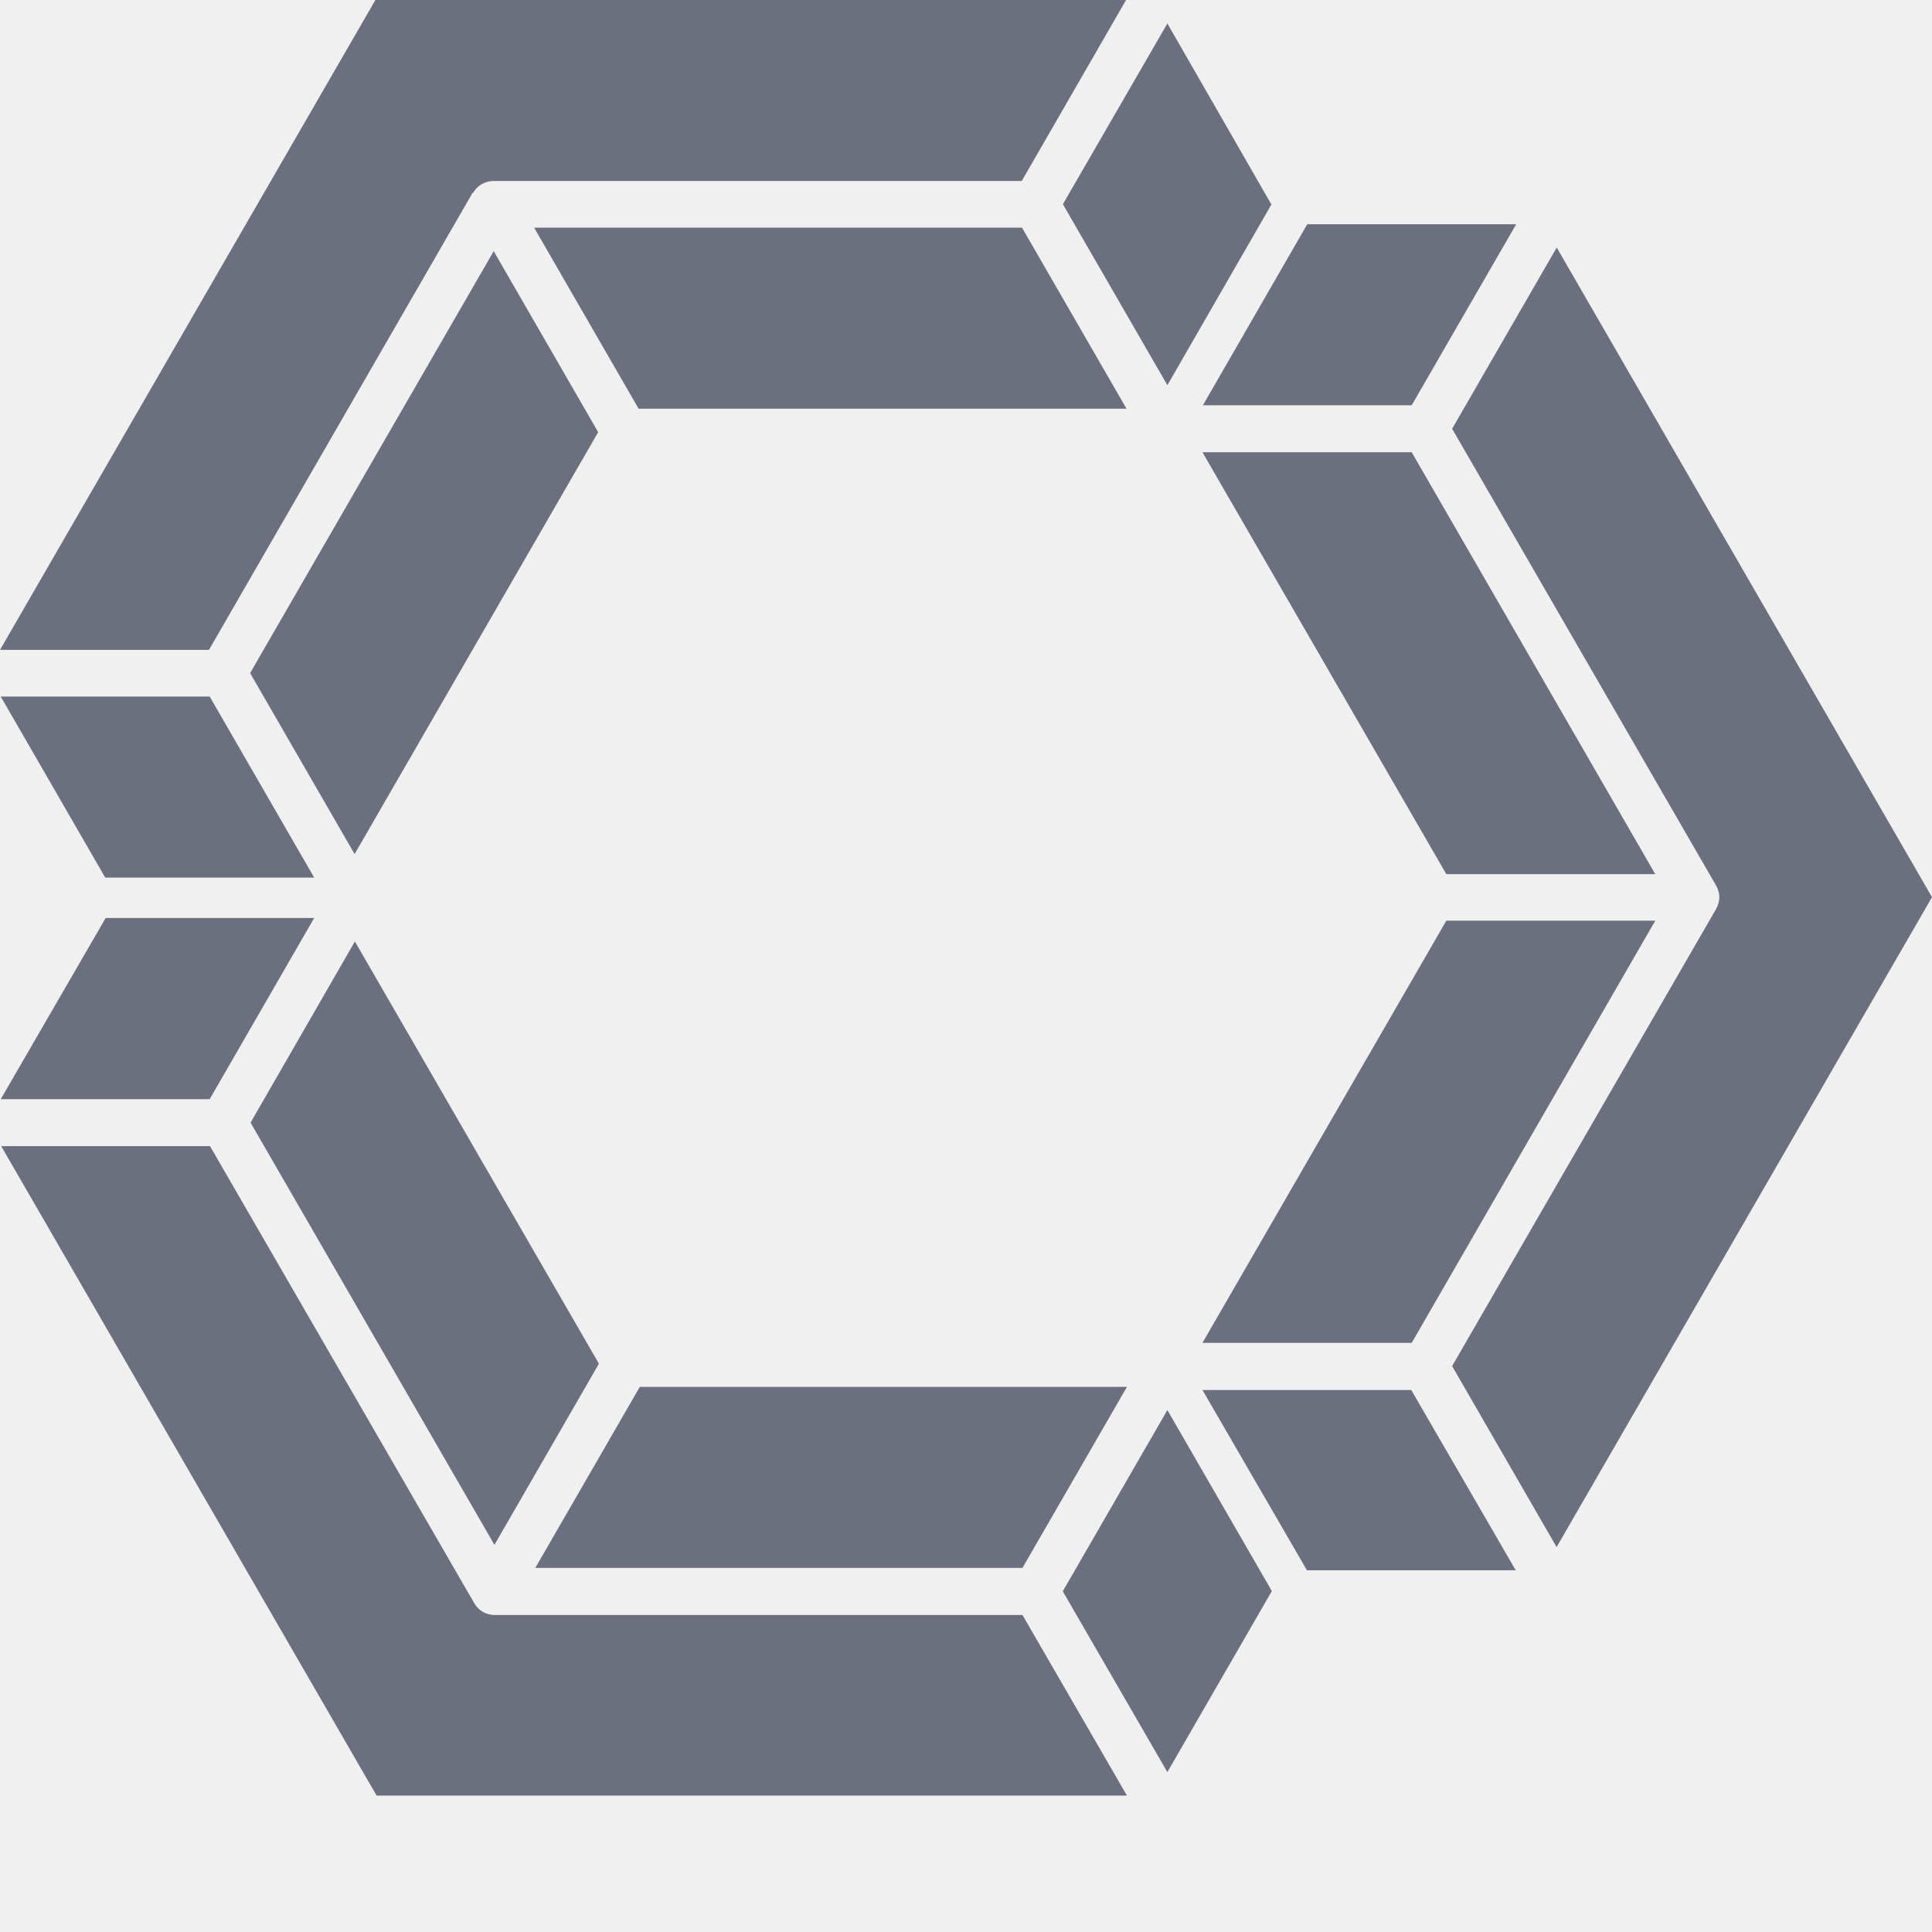
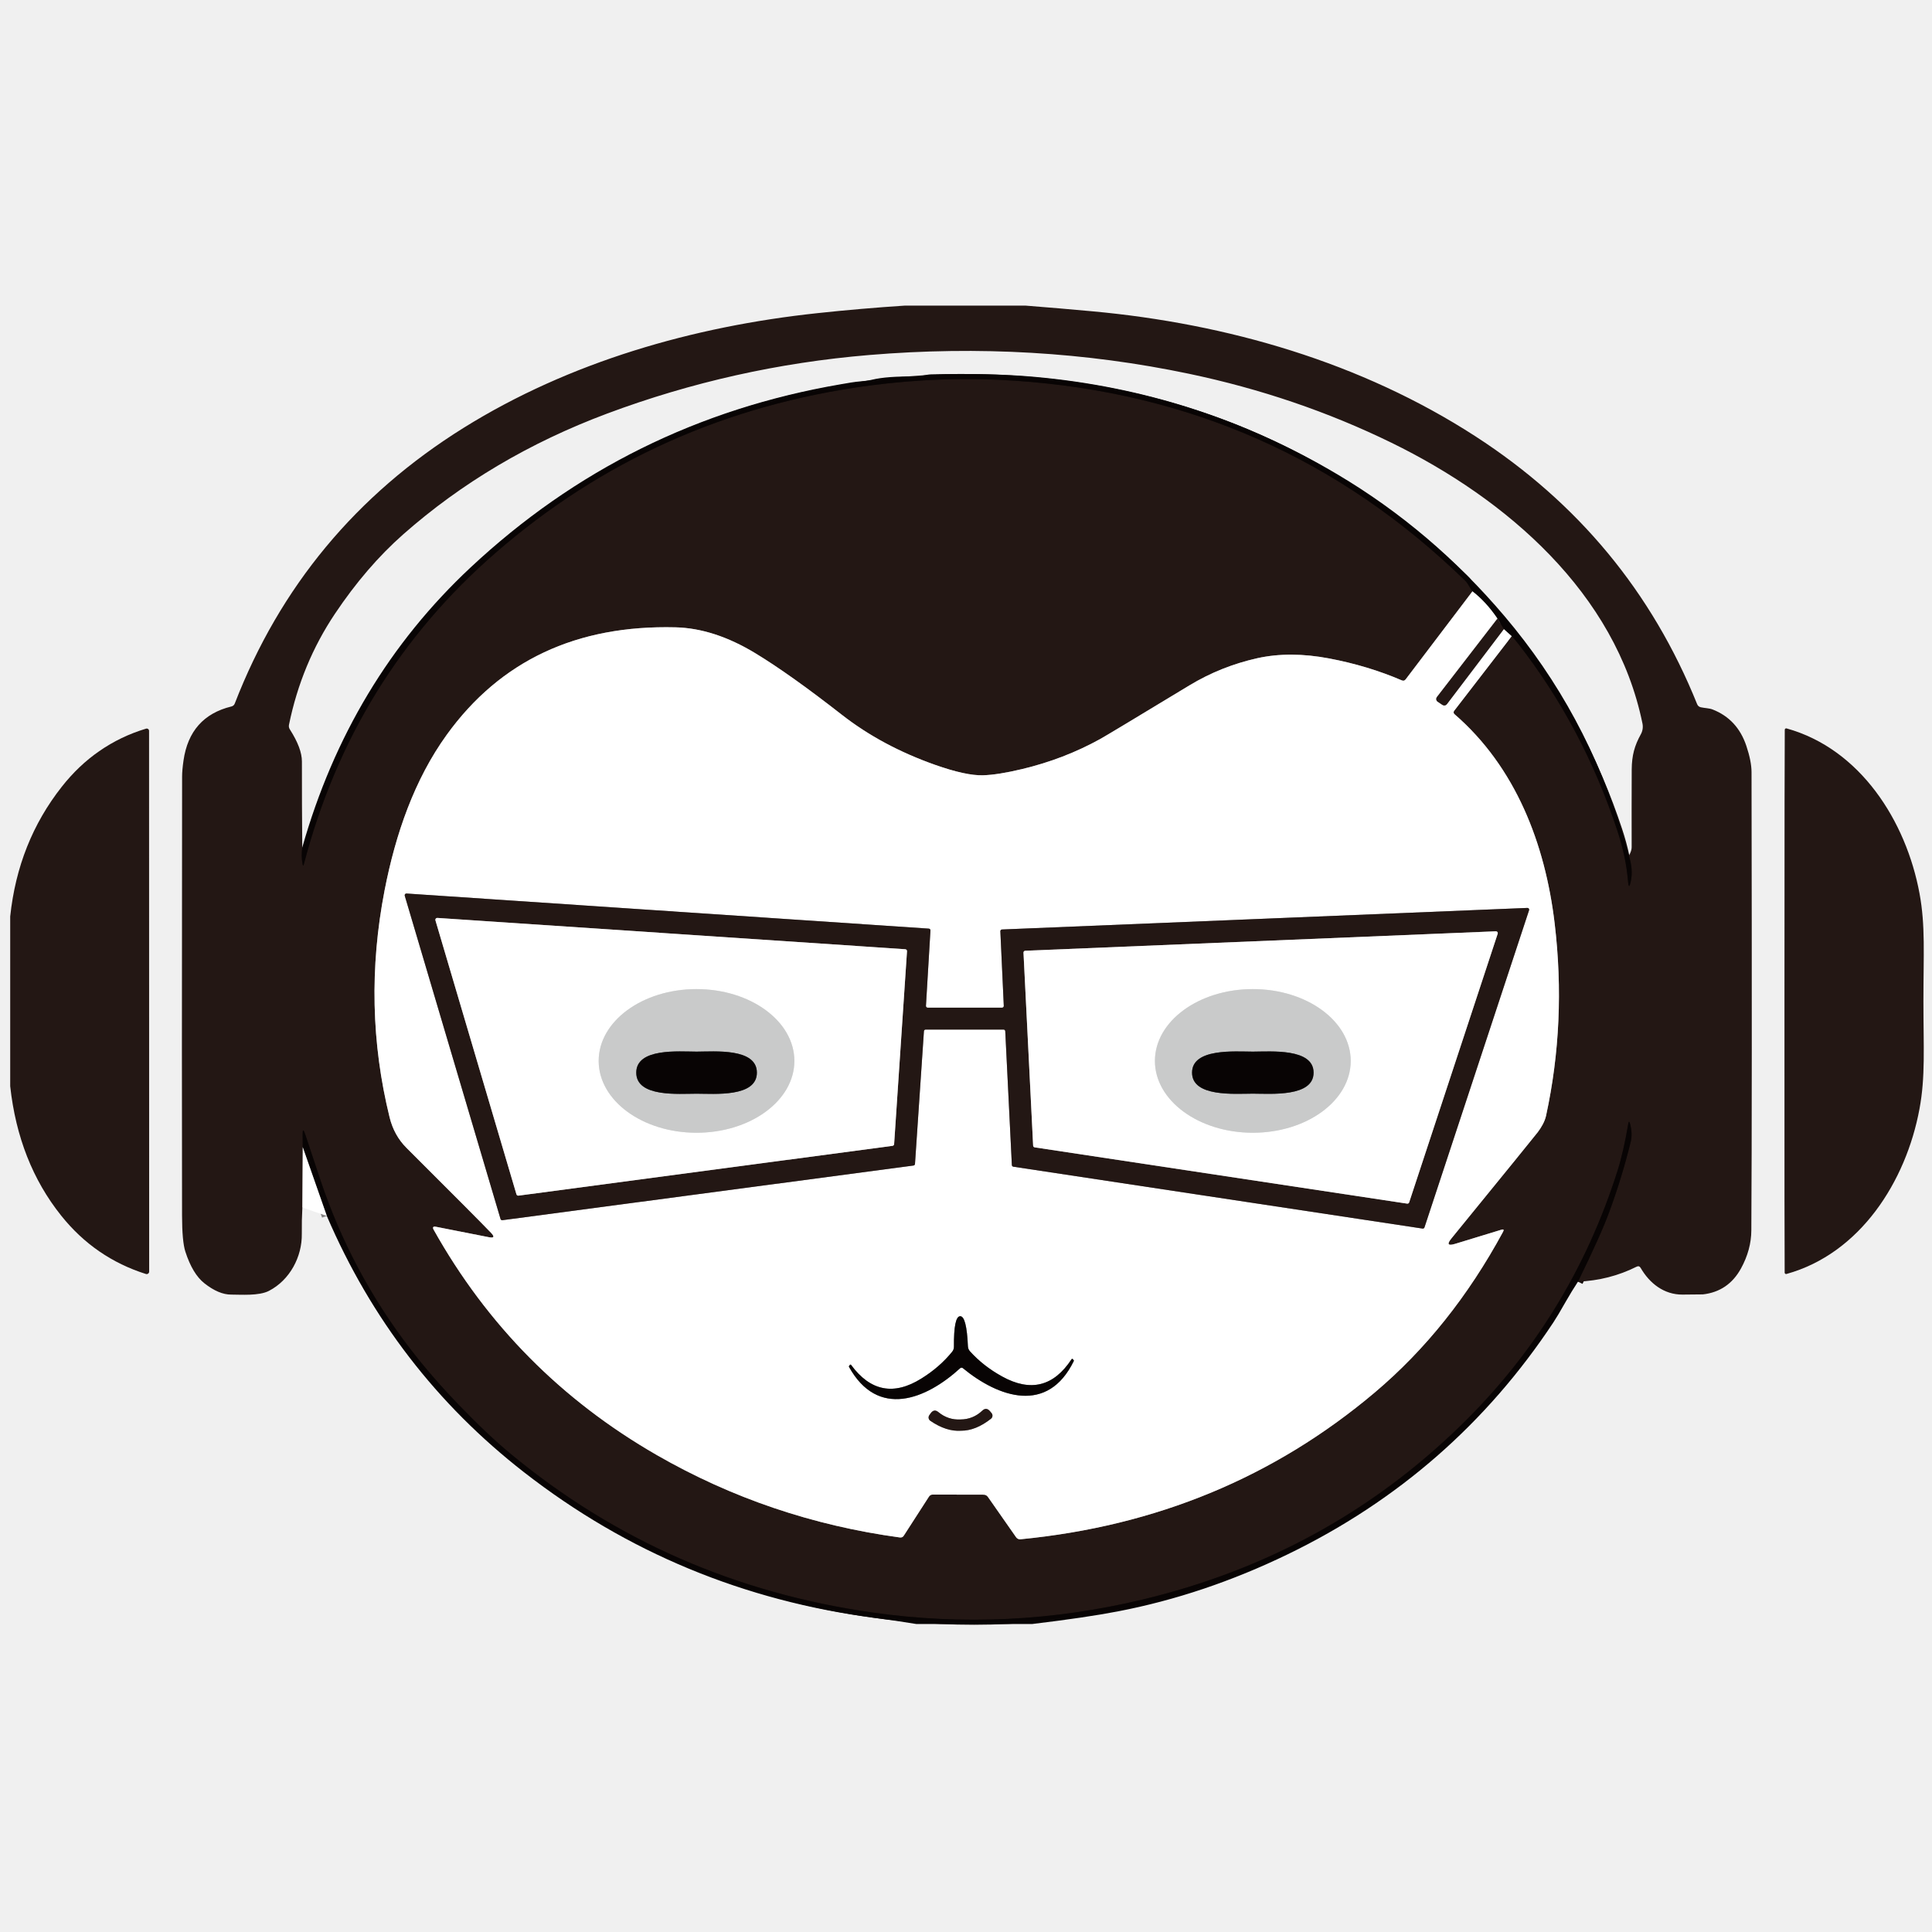
- <svg xmlns="http://www.w3.org/2000/svg" width="13" height="13" viewBox="0 0 13 13" fill="none">
-   <path d="M10.474 1.667L9.771 2.885L11.548 5.96C11.561 5.983 11.569 6.011 11.569 6.037C11.569 6.063 11.561 6.092 11.548 6.115L9.771 9.192L10.474 10.41L13 6.037L10.474 1.664V1.667ZM9.499 2.727L10.202 1.509H8.796L8.094 2.727H9.502H9.499ZM8.091 3.043L9.732 5.882H11.138L9.499 3.043H8.091ZM9.499 9.036L11.138 6.195H9.732L8.091 9.036H9.499ZM8.091 9.353L8.794 10.566H10.199L9.496 9.353H8.088H8.091ZM3.327 10.867C3.299 10.867 3.273 10.859 3.249 10.846C3.226 10.833 3.205 10.812 3.192 10.789L1.413 7.712H0.008L2.534 12.082H7.583L6.88 10.867H3.33H3.327ZM7.152 10.709L7.855 11.924L8.558 10.706L7.855 9.488L7.152 10.706V10.709ZM7.583 9.332H4.305L3.602 10.55H6.88L7.583 9.332ZM4.03 9.176L2.388 6.335L1.686 7.554L3.327 10.395L4.03 9.176ZM0.005 7.396H1.411L2.114 6.177H0.711L0.005 7.396ZM3.185 1.296C3.197 1.273 3.218 1.252 3.242 1.239C3.265 1.226 3.293 1.218 3.319 1.218H6.875L7.577 0H2.526L0 4.373H1.406L3.179 1.299L3.185 1.296ZM2.114 5.905L1.411 4.687H0.005L0.708 5.905H2.114ZM3.322 1.69L1.683 4.529L2.386 5.747L4.025 2.908L3.322 1.69ZM6.877 1.532H3.594L4.297 2.75H7.58L6.877 1.532ZM7.855 2.592L8.555 1.376L7.855 0.158L7.152 1.374L7.855 2.592Z" fill="#6C707E" />
+ <svg xmlns="http://www.w3.org/2000/svg" version="1.1" viewBox="-2.02 -60.5 382.477 382.477" width="14" height="14">
+   <g stroke-width="2.00" fill="none" stroke-linecap="butt">
+     <path stroke="#160e0c" d="   M 310.37 193.23   Q 314.84 184.10 316.53 179.52   Q 319.09 172.57 320.81 165.55   Q 321.21 163.90 320.67 161.94   Q 320.46 161.20 320.33 161.96   Q 319.39 167.52 318.22 171.21   Q 308.96 200.52 287.05 221.82   Q 260.75 247.41 224.14 256.17   Q 197.56 262.53 170.78 258.74   Q 130.02 252.96 99.00 227.26   Q 94.47 223.51 88.68 217.49   Q 83.37 211.97 79.21 206.55   Q 67.44 191.24 61.34 172.89   Q 58.80 165.24 58.41 164.08   Q 57.87 162.44 57.89 164.17   L 57.92 166.63" />
+     <path stroke="#918b8a" d="   M 57.92 166.63   L 57.84 178.55" />
+     <path stroke="#160e0c" d="   M 57.82 107.27   Q 57.58 109.02 57.88 110.56   Q 57.99 111.14 58.14 110.57   Q 67.81 73.54 96.02 49.00   Q 127.61 21.51 170.03 15.84   Q 184.53 13.91 198.77 14.86   Q 250.83 18.32 287.95 54.37   Q 288.41 54.81 288.75 55.42   Q 289.11 56.04 289.48 56.57" />
+     <path stroke="#918b8a" d="   M 289.48 56.57   L 276.26 73.99   Q 275.96 74.39 275.49 74.19   Q 268.80 71.31 261.11 69.85   Q 253.35 68.38 246.91 69.80   Q 239.69 71.41 233.44 75.19   Q 217.24 85.00 215.79 85.80   Q 208.60 89.78 200.29 91.76   Q 195.52 92.90 192.58 92.98   Q 189.24 93.08 183.11 90.92   Q 172.56 87.19 164.65 81.01   Q 154.32 72.94 147.50 68.81   Q 139.36 63.88 131.71 63.69   Q 102.32 62.96 86.43 84.95   C 80.02 93.82 76.29 104.59 74.11 115.79   Q 69.68 138.65 75.11 160.71   Q 76.00 164.30 78.46 166.75   Q 92.41 180.66 95.15 183.52   Q 96.33 184.74 94.77 184.43   L 84.32 182.37   Q 83.41 182.19 83.85 182.98   Q 99.71 211.27 127.98 227.54   Q 150.25 240.35 176.12 243.87   Q 176.63 243.94 176.90 243.52   L 181.87 235.81   Q 182.14 235.38 182.63 235.38   L 192.70 235.40   Q 193.25 235.40 193.57 235.86   L 199.14 243.83   A 0.95 0.92 69.3 0 0 200.00 244.23   Q 240.34 240.32 270.14 215.17   Q 285.19 202.47 295.54 183.36   Q 295.87 182.74 295.20 182.95   L 286.03 185.75   Q 283.92 186.39 285.31 184.68   Q 301.72 164.55 302.40 163.65   C 303.13 162.68 303.80 161.53 304.05 160.39   Q 308.08 141.81 305.75 122.27   C 303.88 106.56 298.03 91.34 285.91 80.87   A 0.47 0.47 0.0 0 1 285.85 80.23   L 297.25 65.45" />
+     <path stroke="#160e0c" d="   M 297.25 65.45   Q 297.70 65.86 298.53 66.92   Q 311.38 83.41 318.16 103.93   Q 319.87 109.09 320.27 113.87   Q 320.44 115.90 320.84 113.91   Q 321.31 111.59 320.45 108.90" />
+     <path stroke="#848282" d="   M 297.25 65.45   L 295.69 64.05" />
+     <path stroke="#160e0c" d="   M 295.69 64.05   L 294.43 61.97" />
+     <path stroke="#848282" d="   M 294.43 61.97   Q 292.19 58.66 289.48 56.57" />
+     <path stroke="#918b8a" d="   M 294.43 61.97   L 282.45 77.49   A 0.65 0.64 -54.4 0 0 282.60 78.42   L 283.48 79.01   Q 284.05 79.38 284.47 78.84   L 295.69 64.05" />
+     <path stroke="#918b8a" d="   M 180.89 143.64   A 0.34 0.34 0.0 0 1 181.23 143.32   L 196.65 143.32   A 0.34 0.34 0.0 0 1 196.99 143.64   L 198.30 170.15   A 0.34 0.34 0.0 0 0 198.59 170.47   L 279.61 182.72   A 0.34 0.34 0.0 0 0 279.98 182.49   L 300.69 119.69   A 0.34 0.34 0.0 0 0 300.35 119.24   L 196.34 123.51   A 0.34 0.34 0.0 0 0 196.02 123.86   L 196.70 138.63   A 0.34 0.34 0.0 0 1 196.36 138.99   L 181.63 138.99   A 0.34 0.34 0.0 0 1 181.29 138.63   L 182.18 123.70   A 0.34 0.34 0.0 0 0 181.86 123.34   L 78.46 116.39   A 0.34 0.34 0.0 0 0 78.11 116.83   L 97.07 180.82   A 0.34 0.34 0.0 0 0 97.44 181.06   L 178.82 170.24   A 0.34 0.34 0.0 0 0 179.12 169.92   L 180.89 143.64" />
+     <path stroke="#848282" d="   M 188.33 210.27   Q 188.37 210.27 188.41 210.27   Q 188.50 210.28 188.59 210.35   C 195.67 216.17 205.39 219.54 210.56 208.94   Q 210.60 208.87 210.55 208.80   L 210.37 208.57   A 0.15 0.15 0.0 0 0 210.12 208.58   Q 204.81 216.67 196.37 212.00   Q 192.63 209.94 189.99 207.00   Q 189.63 206.59 189.60 206.04   Q 189.34 200.04 188.06 200.07   Q 186.78 200.11 186.83 206.11   Q 186.83 206.66 186.49 207.09   Q 184.01 210.16 180.38 212.41   Q 172.20 217.52 166.47 209.71   A 0.15 0.15 0.0 0 0 166.22 209.72   L 166.06 209.95   Q 166.01 210.03 166.05 210.09   C 171.77 220.41 181.30 216.54 188.07 210.36   Q 188.15 210.29 188.24 210.27   Q 188.28 210.27 188.33 210.27" />
+     <path stroke="#918b8a" d="   M 188.15 220.51   Q 185.69 220.65 183.76 219.06   Q 182.91 218.35 182.23 219.28   L 181.96 219.66   A 0.79 0.79 0.0 0 0 182.15 220.77   Q 185.32 222.94 188.23 222.74   Q 191.14 222.75 194.16 220.37   A 0.79 0.79 0.0 0 0 194.28 219.25   L 193.98 218.89   Q 193.24 218.01 192.44 218.77   Q 190.62 220.49 188.15 220.51" />
+     <path stroke="#918b8a" d="   M 84.56 121.22   A 0.37 0.37 0.0 0 0 84.18 121.69   L 100.22 175.94   A 0.37 0.37 0.0 0 0 100.62 176.20   L 174.67 166.34   A 0.37 0.37 0.0 0 0 174.99 166.00   L 177.54 127.81   A 0.37 0.37 0.0 0 0 177.19 127.42   L 84.56 121.22" />
+     <path stroke="#918b8a" d="   M 276.55 177.78   A 0.36 0.36 0.0 0 0 276.95 177.54   L 294.48 124.34   A 0.36 0.36 0.0 0 0 294.12 123.87   L 200.94 127.72   A 0.36 0.36 0.0 0 0 200.60 128.09   L 202.51 166.31   A 0.36 0.36 0.0 0 0 202.81 166.64   L 276.55 177.78" />
+     <path stroke="#e4e5e5" d="   M 155.24 149.53   A 19.37 14.22 0.0 0 0 135.87 135.31   A 19.37 14.22 0.0 0 0 116.50 149.53   A 19.37 14.22 0.0 0 0 135.87 163.75   A 19.37 14.22 0.0 0 0 155.24 149.53" />
+     <path stroke="#e4e5e5" d="   M 265.38 149.53   A 19.38 14.22 0.0 0 0 246.00 135.31   A 19.38 14.22 0.0 0 0 226.62 149.53   A 19.38 14.22 0.0 0 0 246.00 163.75   A 19.38 14.22 0.0 0 0 265.38 149.53" />
+     <path stroke="#696767" d="   M 123.94 151.85   C 123.94 156.77 132.35 156.02 135.88 156.02   C 139.41 156.02 147.82 156.77 147.82 151.85   C 147.82 146.93 139.41 147.68 135.88 147.69   C 132.35 147.68 123.94 146.93 123.94 151.85" />
+     <path stroke="#696767" d="   M 233.97 151.85   C 233.97 156.72 242.44 156.02 246.00 156.01   C 249.56 156.02 258.03 156.72 258.03 151.85   C 258.03 146.98 249.56 147.68 246.00 147.69   C 242.44 147.68 233.97 146.98 233.97 151.85" />
+     <path stroke="#848282" d="   M 62.68 180.22   L 57.92 166.63" />
+   </g>
+   <path fill="#231714" d="   M 200.98 0.00   Q 207.62 0.52 214.24 1.13   C 240.91 3.58 267.42 11.21 290.09 25.89   Q 320.55 45.61 333.96 78.90   Q 334.17 79.41 334.70 79.52   C 335.47 79.69 336.38 79.70 337.01 79.95   Q 341.94 81.87 343.71 87.18   Q 344.72 90.20 344.73 92.35   Q 344.85 157.06 344.69 183.08   Q 344.67 186.92 342.64 190.62   Q 340.13 195.18 335.10 195.75   Q 334.96 195.77 331.06 195.79   C 327.41 195.81 324.56 193.58 322.78 190.51   Q 322.49 190.01 321.97 190.27   Q 316.58 192.97 310.37 193.23   Q 314.84 184.10 316.53 179.52   Q 319.09 172.57 320.81 165.55   Q 321.21 163.90 320.67 161.94   Q 320.46 161.20 320.33 161.96   Q 319.39 167.52 318.22 171.21   Q 308.96 200.52 287.05 221.82   Q 260.75 247.41 224.14 256.17   Q 197.56 262.53 170.78 258.74   Q 130.02 252.96 99.00 227.26   Q 94.47 223.51 88.68 217.49   Q 83.37 211.97 79.21 206.55   Q 67.44 191.24 61.34 172.89   Q 58.80 165.24 58.41 164.08   Q 57.87 162.44 57.89 164.17   L 57.92 166.63   L 57.84 178.55   Q 57.70 181.05 57.73 183.75   C 57.80 188.31 55.36 192.91 51.23 195.05   C 49.25 196.08 45.68 195.79 43.74 195.79   Q 41.29 195.80 38.43 193.54   Q 36.10 191.70 34.67 187.27   Q 34.03 185.27 34.02 180.15   Q 33.96 157.79 34.03 93.25   Q 34.03 91.99 34.31 90.05   Q 35.56 81.37 43.79 79.36   Q 44.28 79.24 44.46 78.77   Q 57.88 44.09 89.73 24.22   C 110.71 11.14 135.24 4.12 159.75 1.50   Q 168.41 0.57 177.13 0.00   L 200.98 0.00   Z   M 57.82 107.27   Q 57.58 109.02 57.88 110.56   Q 57.99 111.14 58.14 110.57   Q 67.81 73.54 96.02 49.00   Q 127.61 21.51 170.03 15.84   Q 184.53 13.91 198.77 14.86   Q 250.83 18.32 287.95 54.37   Q 288.41 54.81 288.75 55.42   Q 289.11 56.04 289.48 56.57   L 276.26 73.99   Q 275.96 74.39 275.49 74.19   Q 268.80 71.31 261.11 69.85   Q 253.35 68.38 246.91 69.80   Q 239.69 71.41 233.44 75.19   Q 217.24 85.00 215.79 85.80   Q 208.60 89.78 200.29 91.76   Q 195.52 92.90 192.58 92.98   Q 189.24 93.08 183.11 90.92   Q 172.56 87.19 164.65 81.01   Q 154.32 72.94 147.50 68.81   Q 139.36 63.88 131.71 63.69   Q 102.32 62.96 86.43 84.95   C 80.02 93.82 76.29 104.59 74.11 115.79   Q 69.68 138.65 75.11 160.71   Q 76.00 164.30 78.46 166.75   Q 92.41 180.66 95.15 183.52   Q 96.33 184.74 94.77 184.43   L 84.32 182.37   Q 83.41 182.19 83.85 182.98   Q 99.71 211.27 127.98 227.54   Q 150.25 240.35 176.12 243.87   Q 176.63 243.94 176.90 243.52   L 181.87 235.81   Q 182.14 235.38 182.63 235.38   L 192.70 235.40   Q 193.25 235.40 193.57 235.86   L 199.14 243.83   A 0.95 0.92 69.3 0 0 200.00 244.23   Q 240.34 240.32 270.14 215.17   Q 285.19 202.47 295.54 183.36   Q 295.87 182.74 295.20 182.95   L 286.03 185.75   Q 283.92 186.39 285.31 184.68   Q 301.72 164.55 302.40 163.65   C 303.13 162.68 303.80 161.53 304.05 160.39   Q 308.08 141.81 305.75 122.27   C 303.88 106.56 298.03 91.34 285.91 80.87   A 0.47 0.47 0.0 0 1 285.85 80.23   L 297.25 65.45   Q 297.70 65.86 298.53 66.92   Q 311.38 83.41 318.16 103.93   Q 319.87 109.09 320.27 113.87   Q 320.44 115.90 320.84 113.91   Q 321.31 111.59 320.45 108.90   Q 321.00 107.93 321.00 107.25   Q 320.98 99.55 321.01 91.85   C 321.03 89.04 321.57 87.11 322.82 84.85   A 3.09 3.08 53.7 0 0 323.14 82.74   C 317.86 56.88 296.18 38.25 273.43 27.14   Q 254.63 17.96 233.34 13.49   Q 202.67 7.06 170.06 9.78   Q 143.21 12.02 118.16 21.38   Q 95.15 29.99 77.81 45.28   Q 70.48 51.75 64.28 61.02   Q 57.66 70.91 55.19 82.98   Q 55.09 83.48 55.37 83.91   Q 57.76 87.65 57.75 90.26   Q 57.74 98.80 57.82 107.27   Z" />
+   <path fill="#080404" d="   M 320.45 108.90   Q 321.31 111.59 320.84 113.91   Q 320.44 115.90 320.27 113.87   Q 319.87 109.09 318.16 103.93   Q 311.38 83.41 298.53 66.92   Q 297.70 65.86 297.25 65.45   L 295.69 64.05   L 294.43 61.97   Q 292.19 58.66 289.48 56.57   Q 289.11 56.04 288.75 55.42   Q 288.41 54.81 287.95 54.37   Q 250.83 18.32 198.77 14.86   Q 184.53 13.91 170.03 15.84   Q 127.61 21.51 96.02 49.00   Q 67.81 73.54 58.14 110.57   Q 57.99 111.14 57.88 110.56   Q 57.58 109.02 57.82 107.27   Q 67.20 74.23 91.12 51.86   Q 122.13 22.85 164.33 15.59   Q 167.02 15.12 167.43 15.09   Q 169.72 14.90 170.54 14.69   Q 173.60 13.94 179.25 14.05   C 180.13 14.07 181.28 13.64 182.35 13.61   Q 194.23 13.34 202.74 14.10   Q 235.06 16.97 262.81 33.45   Q 281.41 44.49 295.81 61.46   Q 312.07 80.63 319.32 105.07   Q 319.86 106.91 320.45 108.90   Z" />
+   <path fill="#ffffff" d="   M 294.43 61.97   L 282.45 77.49   A 0.65 0.64 -54.4 0 0 282.60 78.42   L 283.48 79.01   Q 284.05 79.38 284.47 78.84   L 295.69 64.05   L 297.25 65.45   L 285.85 80.23   A 0.47 0.47 0.0 0 0 285.91 80.87   C 298.03 91.34 303.88 106.56 305.75 122.27   Q 308.08 141.81 304.05 160.39   C 303.80 161.53 303.13 162.68 302.40 163.65   Q 301.72 164.55 285.31 184.68   Q 283.92 186.39 286.03 185.75   L 295.20 182.95   Q 295.87 182.74 295.54 183.36   Q 285.19 202.47 270.14 215.17   Q 240.34 240.32 200.00 244.23   A 0.95 0.92 69.3 0 1 199.14 243.83   L 193.57 235.86   Q 193.25 235.40 192.70 235.40   L 182.63 235.38   Q 182.14 235.38 181.87 235.81   L 176.90 243.52   Q 176.63 243.94 176.12 243.87   Q 150.25 240.35 127.98 227.54   Q 99.71 211.27 83.85 182.98   Q 83.41 182.19 84.32 182.37   L 94.77 184.43   Q 96.33 184.74 95.15 183.52   Q 92.41 180.66 78.46 166.75   Q 76.00 164.30 75.11 160.71   Q 69.68 138.65 74.11 115.79   C 76.29 104.59 80.02 93.82 86.43 84.95   Q 102.32 62.96 131.71 63.69   Q 139.36 63.88 147.50 68.81   Q 154.32 72.94 164.65 81.01   Q 172.56 87.19 183.11 90.92   Q 189.24 93.08 192.58 92.98   Q 195.52 92.90 200.29 91.76   Q 208.60 89.78 215.79 85.80   Q 217.24 85.00 233.44 75.19   Q 239.69 71.41 246.91 69.80   Q 253.35 68.38 261.11 69.85   Q 268.80 71.31 275.49 74.19   Q 275.96 74.39 276.26 73.99   L 289.48 56.57   Q 292.19 58.66 294.43 61.97   Z   M 180.89 143.64   A 0.34 0.34 0.0 0 1 181.23 143.32   L 196.65 143.32   A 0.34 0.34 0.0 0 1 196.99 143.64   L 198.30 170.15   A 0.34 0.34 0.0 0 0 198.59 170.47   L 279.61 182.72   A 0.34 0.34 0.0 0 0 279.98 182.49   L 300.69 119.69   A 0.34 0.34 0.0 0 0 300.35 119.24   L 196.34 123.51   A 0.34 0.34 0.0 0 0 196.02 123.86   L 196.70 138.63   A 0.34 0.34 0.0 0 1 196.36 138.99   L 181.63 138.99   A 0.34 0.34 0.0 0 1 181.29 138.63   L 182.18 123.70   A 0.34 0.34 0.0 0 0 181.86 123.34   L 78.46 116.39   A 0.34 0.34 0.0 0 0 78.11 116.83   L 97.07 180.82   A 0.34 0.34 0.0 0 0 97.44 181.06   L 178.82 170.24   A 0.34 0.34 0.0 0 0 179.12 169.92   L 180.89 143.64   Z   M 188.33 210.27   Q 188.37 210.27 188.41 210.27   Q 188.50 210.28 188.59 210.35   C 195.67 216.17 205.39 219.54 210.56 208.94   Q 210.60 208.87 210.55 208.80   L 210.37 208.57   A 0.15 0.15 0.0 0 0 210.12 208.58   Q 204.81 216.67 196.37 212.00   Q 192.63 209.94 189.99 207.00   Q 189.63 206.59 189.60 206.04   Q 189.34 200.04 188.06 200.07   Q 186.78 200.11 186.83 206.11   Q 186.83 206.66 186.49 207.09   Q 184.01 210.16 180.38 212.41   Q 172.20 217.52 166.47 209.71   A 0.15 0.15 0.0 0 0 166.22 209.72   L 166.06 209.95   Q 166.01 210.03 166.05 210.09   C 171.77 220.41 181.30 216.54 188.07 210.36   Q 188.15 210.29 188.24 210.27   Q 188.28 210.27 188.33 210.27   Z   M 188.15 220.51   Q 185.69 220.65 183.76 219.06   Q 182.91 218.35 182.23 219.28   L 181.96 219.66   A 0.79 0.79 0.0 0 0 182.15 220.77   Q 185.32 222.94 188.23 222.74   Q 191.14 222.75 194.16 220.37   A 0.79 0.79 0.0 0 0 194.28 219.25   L 193.98 218.89   Q 193.24 218.01 192.44 218.77   Q 190.62 220.49 188.15 220.51   Z" />
+   <path fill="#231714" d="   M 294.43 61.97   L 295.69 64.05   L 284.47 78.84   Q 284.05 79.38 283.48 79.01   L 282.60 78.42   A 0.65 0.64 -54.4 0 1 282.45 77.49   L 294.43 61.97   Z" />
+   <path fill="#231714" d="   M 0.00 154.54   L 0.00 120.93   Q 1.55 106.23 10.22 95.24   Q 13.53 91.04 17.62 88.21   Q 21.88 85.25 26.90 83.75   A 0.46 0.46 0.0 0 1 27.49 84.19   L 27.51 191.23   A 0.50 0.50 0.0 0 1 26.86 191.71   Q 16.77 188.52 10.08 180.14   Q 1.65 169.59 0.00 154.54   Z" />
+   <path fill="#231714" d="   M 378.76 137.71   C 378.76 147.04 379.17 152.63 377.98 159.03   C 375.32 173.40 366.23 187.67 351.64 191.71   A 0.28 0.28 0.0 0 1 351.29 191.45   Q 351.24 189.43 351.25 137.71   Q 351.26 85.98 351.31 83.96   A 0.28 0.28 0.0 0 1 351.66 83.70   C 366.25 87.75 375.33 102.02 377.99 116.39   C 379.17 122.79 378.76 128.38 378.76 137.71   Z" />
+   <path fill="#231714" d="   M 180.89 143.64   L 179.12 169.92   A 0.34 0.34 0.0 0 1 178.82 170.24   L 97.44 181.06   A 0.34 0.34 0.0 0 1 97.07 180.82   L 78.11 116.83   A 0.34 0.34 0.0 0 1 78.46 116.39   L 181.86 123.34   A 0.34 0.34 0.0 0 1 182.18 123.70   L 181.29 138.63   A 0.34 0.34 0.0 0 0 181.63 138.99   L 196.36 138.99   A 0.34 0.34 0.0 0 0 196.70 138.63   L 196.02 123.86   A 0.34 0.34 0.0 0 1 196.34 123.51   L 300.35 119.24   A 0.34 0.34 0.0 0 1 300.69 119.69   L 279.98 182.49   A 0.34 0.34 0.0 0 1 279.61 182.72   L 198.59 170.47   A 0.34 0.34 0.0 0 1 198.30 170.15   L 196.99 143.64   A 0.34 0.34 0.0 0 0 196.65 143.32   L 181.23 143.32   A 0.34 0.34 0.0 0 0 180.89 143.64   Z   M 84.56 121.22   A 0.37 0.37 0.0 0 0 84.18 121.69   L 100.22 175.94   A 0.37 0.37 0.0 0 0 100.62 176.20   L 174.67 166.34   A 0.37 0.37 0.0 0 0 174.99 166.00   L 177.54 127.81   A 0.37 0.37 0.0 0 0 177.19 127.42   L 84.56 121.22   Z   M 276.55 177.78   A 0.36 0.36 0.0 0 0 276.95 177.54   L 294.48 124.34   A 0.36 0.36 0.0 0 0 294.12 123.87   L 200.94 127.72   A 0.36 0.36 0.0 0 0 200.60 128.09   L 202.51 166.31   A 0.36 0.36 0.0 0 0 202.81 166.64   L 276.55 177.78   Z" />
+   <path fill="#ffffff" d="   M 84.56 121.22   L 177.19 127.42   A 0.37 0.37 0.0 0 1 177.54 127.81   L 174.99 166.00   A 0.37 0.37 0.0 0 1 174.67 166.34   L 100.62 176.20   A 0.37 0.37 0.0 0 1 100.22 175.94   L 84.18 121.69   A 0.37 0.37 0.0 0 1 84.56 121.22   Z   M 155.24 149.53   A 19.37 14.22 0.0 0 0 135.87 135.31   A 19.37 14.22 0.0 0 0 116.50 149.53   A 19.37 14.22 0.0 0 0 135.87 163.75   A 19.37 14.22 0.0 0 0 155.24 149.53   Z" />
+   <path fill="#ffffff" d="   M 276.55 177.78   L 202.81 166.64   A 0.36 0.36 0.0 0 1 202.51 166.31   L 200.60 128.09   A 0.36 0.36 0.0 0 1 200.94 127.72   L 294.12 123.87   A 0.36 0.36 0.0 0 1 294.48 124.34   L 276.95 177.54   A 0.36 0.36 0.0 0 1 276.55 177.78   Z   M 265.38 149.53   A 19.38 14.22 0.0 0 0 246.00 135.31   A 19.38 14.22 0.0 0 0 226.62 149.53   A 19.38 14.22 0.0 0 0 246.00 163.75   A 19.38 14.22 0.0 0 0 265.38 149.53   Z" />
+   <path fill="#c9caca" d="   M 155.24 149.53   A 19.37 14.22 0.0 0 1 135.87 163.75   A 19.37 14.22 0.0 0 1 116.50 149.53   A 19.37 14.22 0.0 0 1 135.87 135.31   A 19.37 14.22 0.0 0 1 155.24 149.53   Z   M 123.94 151.85   C 123.94 156.77 132.35 156.02 135.88 156.02   C 139.41 156.02 147.82 156.77 147.82 151.85   C 147.82 146.93 139.41 147.68 135.88 147.69   C 132.35 147.68 123.94 146.93 123.94 151.85   Z" />
+   <path fill="#c9caca" d="   M 265.38 149.53   A 19.38 14.22 0.0 0 1 246.00 163.75   A 19.38 14.22 0.0 0 1 226.62 149.53   A 19.38 14.22 0.0 0 1 246.00 135.31   A 19.38 14.22 0.0 0 1 265.38 149.53   Z   M 233.97 151.85   C 233.97 156.72 242.44 156.02 246.00 156.01   C 249.56 156.02 258.03 156.72 258.03 151.85   C 258.03 146.98 249.56 147.68 246.00 147.69   C 242.44 147.68 233.97 146.98 233.97 151.85   Z" />
+   <path fill="#080404" d="   M 135.88 147.69   C 139.41 147.68 147.82 146.93 147.82 151.85   C 147.82 156.77 139.41 156.02 135.88 156.02   C 132.35 156.02 123.94 156.77 123.94 151.85   C 123.94 146.93 132.35 147.68 135.88 147.69   Z" />
+   <path fill="#080404" d="   M 246.00 147.69   C 249.56 147.68 258.03 146.98 258.03 151.85   C 258.03 156.72 249.56 156.02 246.00 156.01   C 242.44 156.02 233.97 156.72 233.97 151.85   C 233.97 146.98 242.44 147.68 246.00 147.69   Z" />
+   <path fill="#080404" d="   M 310.37 193.23   Q 309.13 195.12 307.92 197.24   Q 306.33 200.05 305.51 201.28   Q 285.61 231.36 252.94 247.19   Q 236.34 255.23 219.26 258.51   Q 212.93 259.73 202.36 261.00   L 179.36 261.00   Q 175.30 260.33 171.28 259.81   Q 132.29 254.75 101.76 230.99   Q 75.83 210.82 62.68 180.22   L 57.92 166.63   L 57.89 164.17   Q 57.87 162.44 58.41 164.08   Q 58.80 165.24 61.34 172.89   Q 67.44 191.24 79.21 206.55   Q 83.37 211.97 88.68 217.49   Q 94.47 223.51 99.00 227.26   Q 130.02 252.96 170.78 258.74   Q 197.56 262.53 224.14 256.17   Q 260.75 247.41 287.05 221.82   Q 308.96 200.52 318.22 171.21   Q 319.39 167.52 320.33 161.96   Q 320.46 161.20 320.67 161.94   Q 321.21 163.90 320.81 165.55   Q 319.09 172.57 316.53 179.52   Q 314.84 184.10 310.37 193.23   Z" />
+   <path fill="#ffffff" d="   M 57.92 166.63   L 62.68 180.22   L 57.84 178.55   L 57.92 166.63   Z" />
+   <path fill="#080404" d="   M 188.06 200.07   Q 189.34 200.04 189.60 206.04   Q 189.63 206.59 189.99 207.00   Q 192.63 209.94 196.37 212.00   Q 204.81 216.67 210.12 208.58   A 0.15 0.15 0.0 0 1 210.37 208.57   L 210.55 208.80   Q 210.60 208.87 210.56 208.94   C 205.39 219.54 195.67 216.17 188.59 210.35   Q 188.50 210.28 188.41 210.27   Q 188.37 210.27 188.33 210.27   Q 188.28 210.27 188.24 210.27   Q 188.15 210.29 188.07 210.36   C 181.30 216.54 171.77 220.41 166.05 210.09   Q 166.01 210.03 166.06 209.95   L 166.22 209.72   A 0.15 0.15 0.0 0 1 166.47 209.71   Q 172.20 217.52 180.38 212.41   Q 184.01 210.16 186.49 207.09   Q 186.83 206.66 186.83 206.11   Q 186.78 200.11 188.06 200.07   Z" />
+   <path fill="#231714" d="   M 188.23 222.74   Q 185.32 222.94 182.15 220.77   A 0.79 0.79 0.0 0 1 181.96 219.66   L 182.23 219.28   Q 182.91 218.35 183.76 219.06   Q 185.69 220.65 188.15 220.51   Q 190.62 220.49 192.44 218.77   Q 193.24 218.01 193.98 218.89   L 194.28 219.25   A 0.79 0.79 0.0 0 1 194.16 220.37   Q 191.14 222.75 188.23 222.74   Z" />
</svg>
